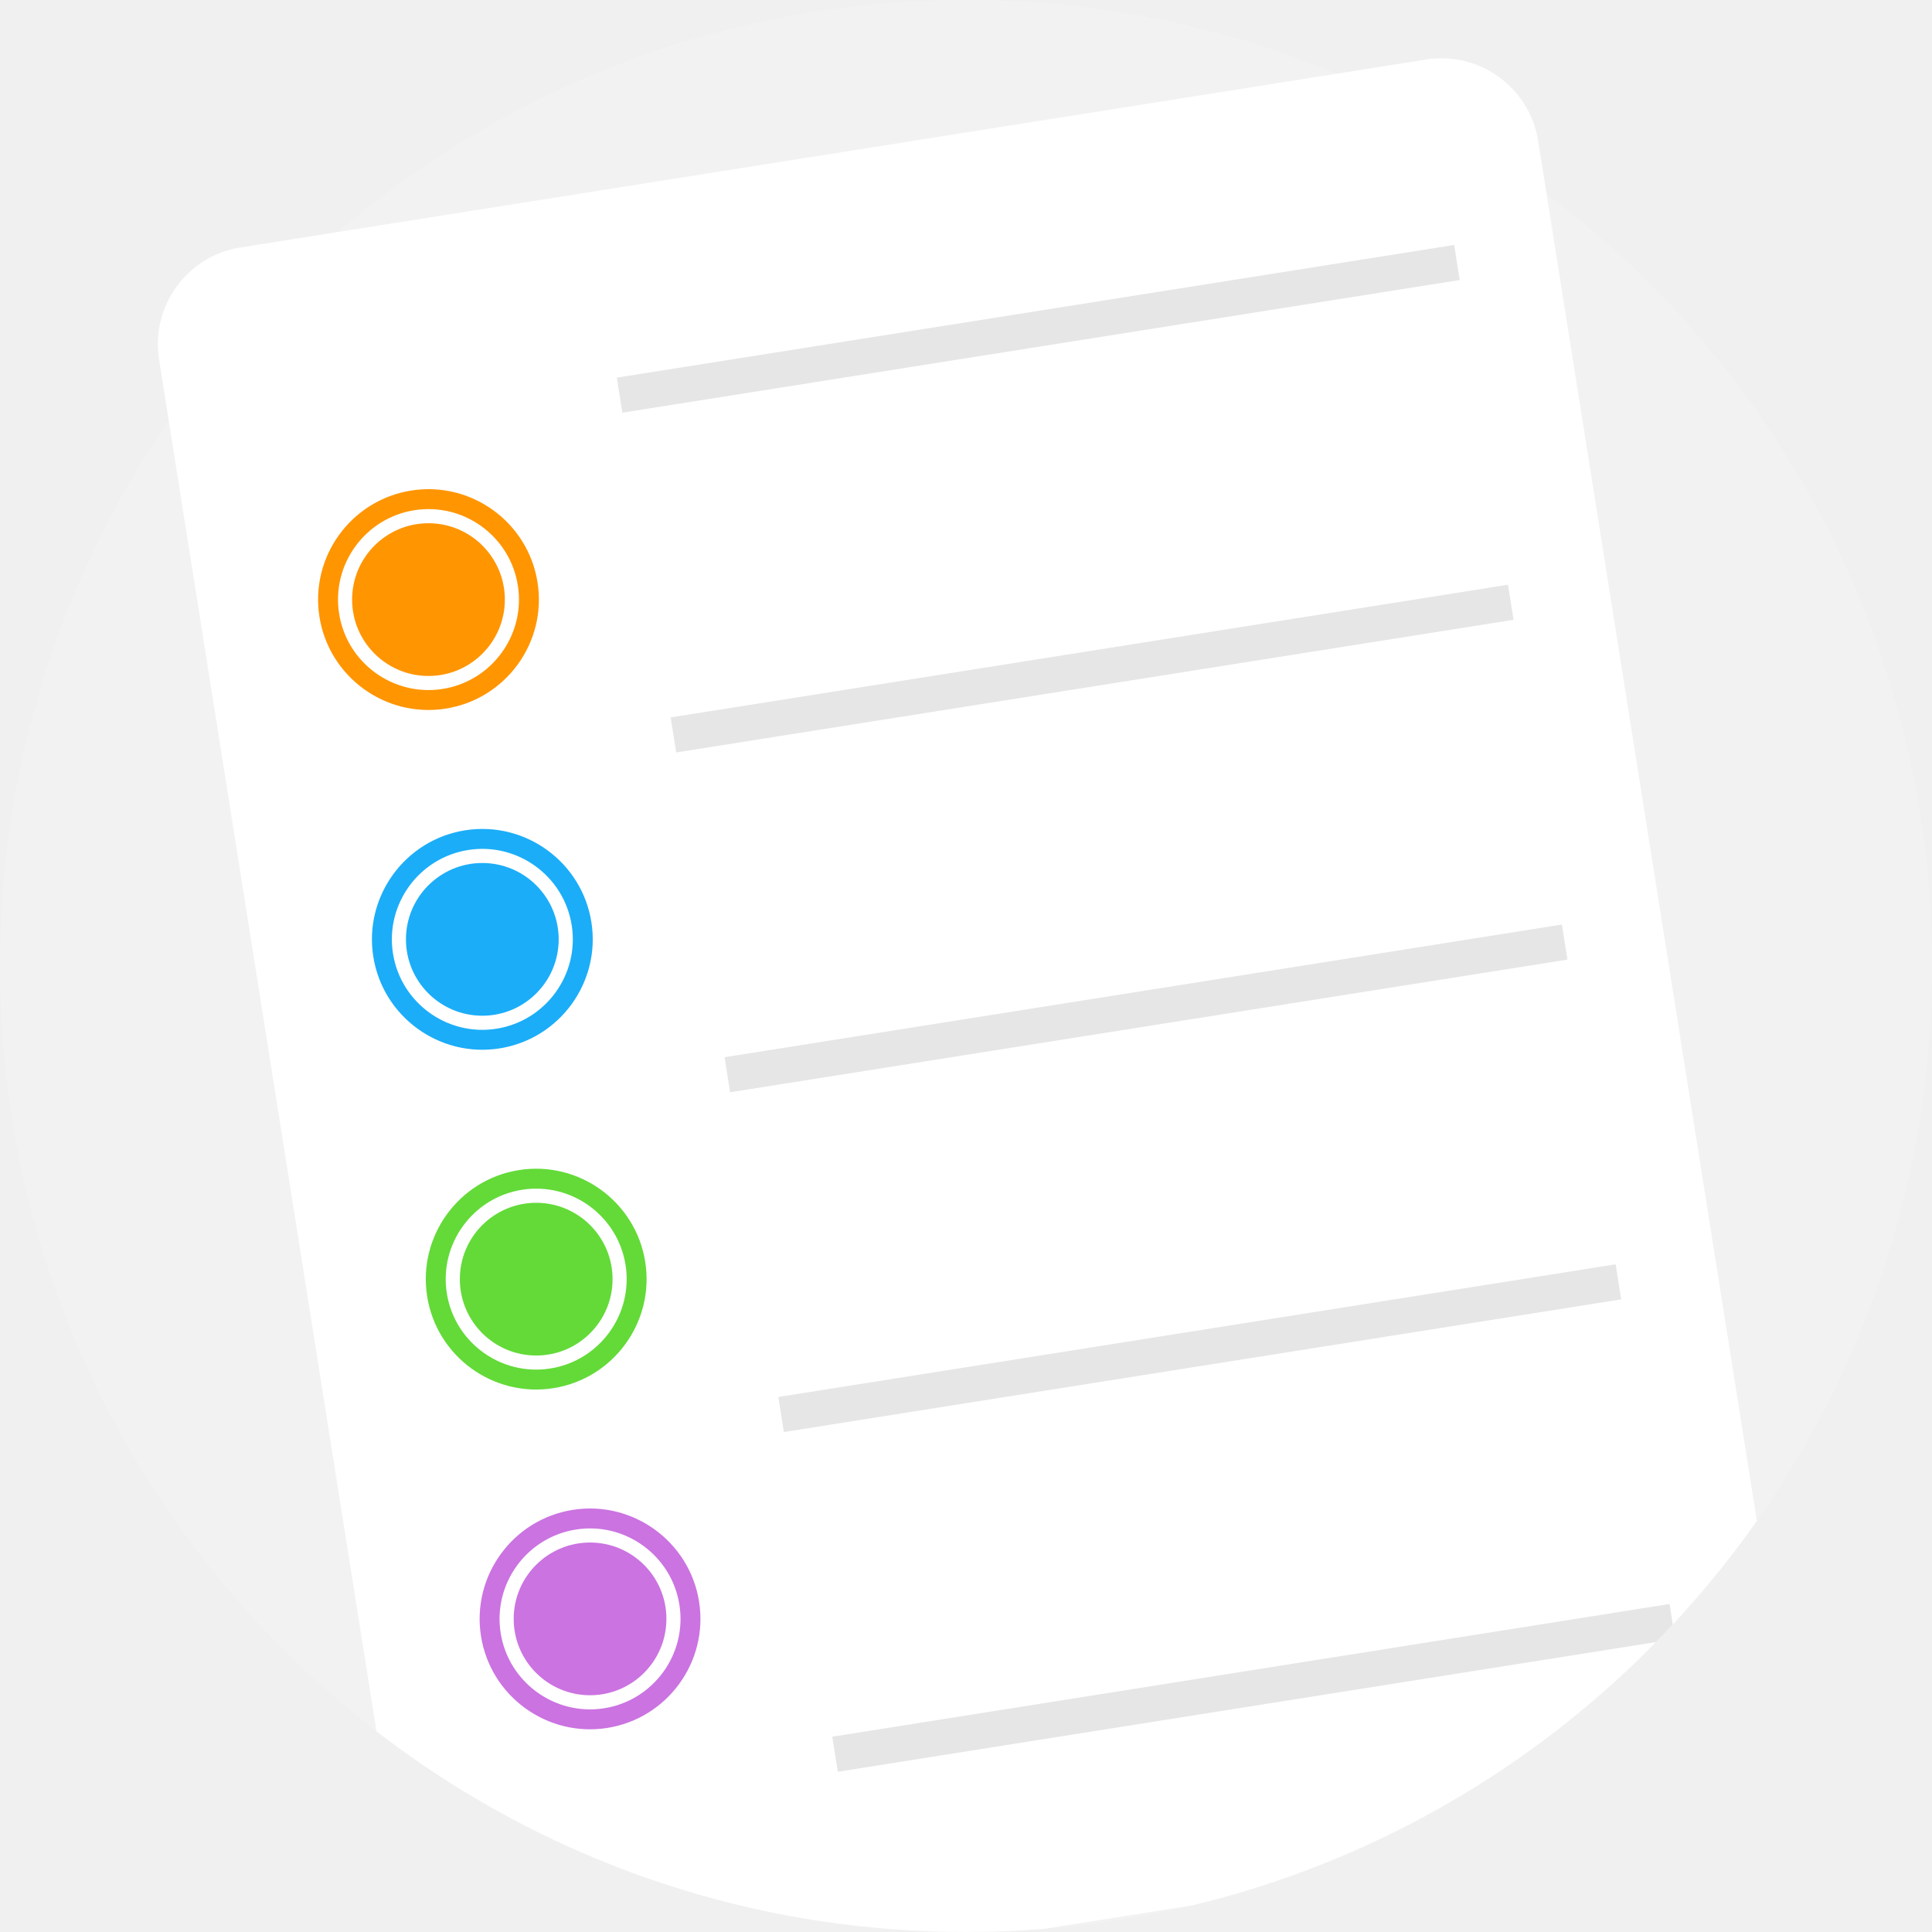
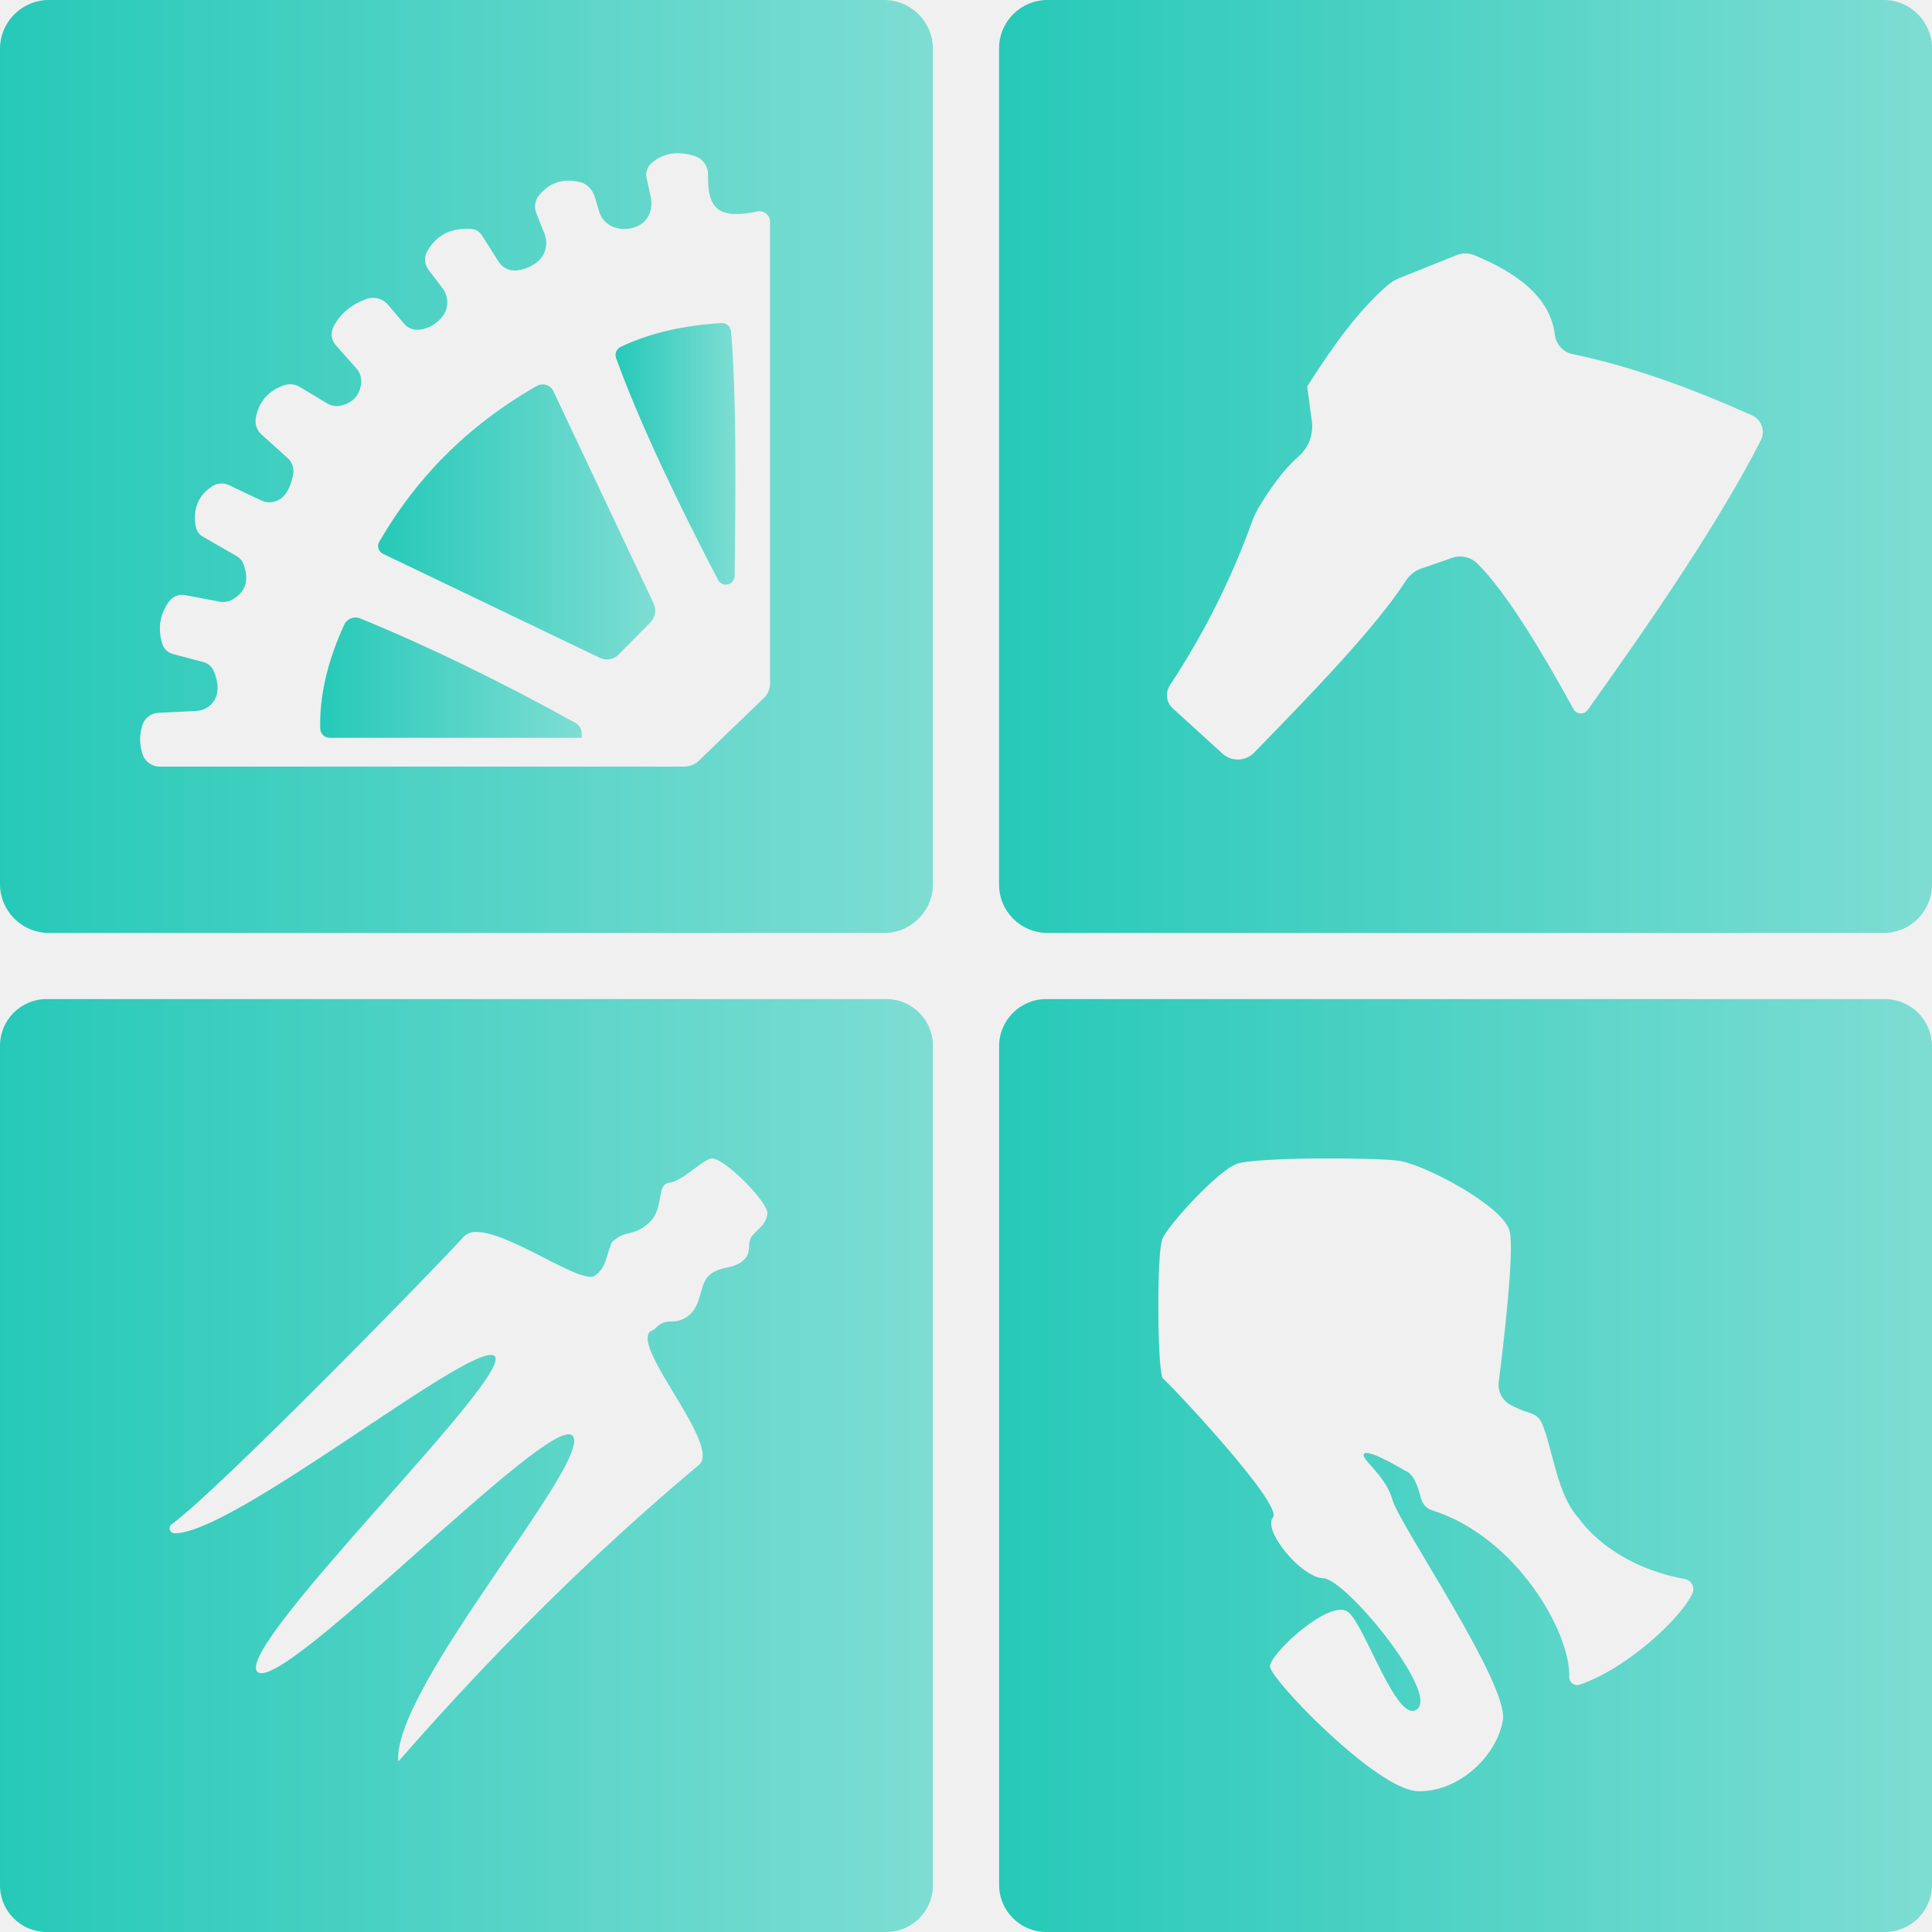
- <svg xmlns="http://www.w3.org/2000/svg" viewBox="0 0 512 512">
-   <circle cx="256" cy="256" r="256" fill="#f2f2f2" />
-   <path d="M465.589 403.037a68.65 68.65 0 01-1.024 1.452 257.83 257.83 0 01-21.264 26.018 235.994 235.994 0 01-4.451 4.66 258.33 258.33 0 01-16.405 15.339 254.96 254.96 0 01-19.456 15.109c-25.924 18.213-55.38 31.744-87.134 39.351l-39.215 6.207c-6.802.543-13.688.825-20.637.825-26.122 0-51.336-3.908-75.076-11.191a251.726 251.726 0 01-23.186-8.349 255.634 255.634 0 01-55.265-31.587c-.909-.679-1.808-1.369-2.706-2.048L44.714 111.427l-2.56-16.154c-2.247-14.158 7.408-27.449 21.567-29.696l25.851-4.096 264.652-41.942 23.709-3.762c14.158-2.236 27.449 7.419 29.696 21.567l2.226 14.033 55.734 351.66z" fill="#fff" />
-   <path d="M163.466 100.079l221.902-35.16 1.471 9.288-221.901 35.16zm14.264 90.043l221.901-35.16 1.472 9.288-221.902 35.16zm14.283 90.053l221.902-35.16 1.472 9.288-221.902 35.16zm14.255 90.04l221.901-35.16 1.472 9.289-221.901 35.16zm237.033 60.292a235.994 235.994 0 01-4.451 4.66l-216.816 34.367-1.473-9.289 221.884-35.171.856 5.433z" fill="#e6e6e6" />
-   <g fill="#ff9500">
-     <circle cx="113.55" cy="158.9" r="20.237" />
-     <path d="M118.134 187.791c-15.934 2.526-30.951-8.383-33.476-24.317s8.383-30.951 24.317-33.476c15.934-2.526 30.951 8.383 33.476 24.317 2.525 15.933-8.384 30.952-24.317 33.476zm-8.333-52.578c-13.058 2.07-21.998 14.377-19.929 27.436s14.378 21.998 27.436 19.929 21.998-14.377 19.929-27.436-14.378-21.999-27.436-19.929z" />
-   </g>
-   <g fill="#1badf8">
-     <circle cx="127.82" cy="248.94" r="20.237" />
-     <path d="M132.404 277.835c-15.934 2.526-30.951-8.383-33.476-24.317-2.526-15.934 8.383-30.951 24.317-33.476s30.951 8.383 33.476 24.317c2.526 15.933-8.383 30.951-24.317 33.476zm-8.333-52.579c-13.058 2.07-21.998 14.377-19.929 27.436s14.378 21.998 27.436 19.929c13.058-2.07 21.998-14.377 19.929-27.436s-14.378-21.998-27.436-19.929z" />
-   </g>
-   <g fill="#63da38">
-     <circle cx="142.1" cy="338.99" r="20.237" />
-     <path d="M146.675 367.878c-15.934 2.526-30.951-8.383-33.476-24.317s8.383-30.951 24.317-33.476c15.934-2.526 30.951 8.383 33.476 24.317 2.526 15.933-8.383 30.951-24.317 33.476zm-8.333-52.578c-13.058 2.07-21.998 14.377-19.929 27.436s14.378 21.998 27.436 19.929c13.058-2.07 21.998-14.377 19.929-27.436-2.069-13.059-14.378-21.999-27.436-19.929z" />
-   </g>
-   <g fill="#cb73e1">
-     <circle cx="156.37" cy="429.02" r="20.237" />
-     <path d="M160.947 457.922c-15.934 2.526-30.951-8.383-33.476-24.317-2.526-15.934 8.383-30.951 24.317-33.476s30.951 8.383 33.476 24.317c2.524 15.934-8.385 30.951-24.317 33.476zm-8.333-52.579c-13.058 2.07-21.998 14.377-19.929 27.436 2.07 13.058 14.378 21.998 27.436 19.929 13.058-2.07 21.998-14.377 19.929-27.436-2.07-13.059-14.378-21.999-27.436-19.929z" />
-   </g>
+ <svg xmlns="http://www.w3.org/2000/svg" xmlns:xlink="http://www.w3.org/1999/xlink" data-name="Layer 2" viewBox="0 0 1024 1024">
+   <defs>
+     <linearGradient id="a" x1="676.39" y1="304.64" x2="823.21" y2="304.64" gradientUnits="userSpaceOnUse">
+       <stop offset="0" stop-color="#26c9b8" />
+       <stop offset="1" stop-color="#7eddd3" />
+     </linearGradient>
+     <linearGradient id="b" x1="645.7" y1="387.16" x2="784.29" y2="387.16" xlink:href="#a" />
+     <linearGradient id="c" x1="802.25" y1="268.54" x2="865.82" y2="268.54" xlink:href="#a" />
+     <linearGradient id="d" x1="476" y1="275.24" x2="970.48" y2="275.24" xlink:href="#a" />
+     <linearGradient id="e" x1="1005.52" y1="275.24" x2="1500" y2="275.24" xlink:href="#a" />
+     <linearGradient id="f" x1="476" y1="804.76" x2="970.48" y2="804.76" xlink:href="#a" />
+     <linearGradient id="g" x1="1005.52" y1="804.76" x2="1500" y2="804.76" xlink:href="#a" />
+   </defs>
+   <path d="M769.32 235.35a6.29 6.29 0 00-8.8-2.79c-38 21.74-64.64 50-83.52 82.62a4.54 4.54 0 002 6.36l115 55.16a8.55 8.55 0 009.8-1.71l16.93-17.14a8.88 8.88 0 001.71-10z" transform="translate(-476 -28)" fill="url(#a)" />
+   <path d="M781.1 411.22c-38.87-21.52-77-40.23-114.24-55.47a6.58 6.58 0 00-8.45 3.41c-8.54 18.72-13.18 37.11-12.68 55.08a5 5 0 005 4.81h133.56v-2.41a6.2 6.2 0 00-3.19-5.42z" transform="translate(-476 -28)" fill="url(#b)" />
+   <path d="M858.39 199.23c-19.6 1.23-37.64 5.07-53.43 12.63a4.78 4.78 0 00-2.42 5.94c12.77 35.32 33.89 78.93 54 117.48a4.71 4.71 0 005.53 2.39h.08a4.72 4.72 0 003.23-4.47c.62-50.49.86-98.79-1.94-129.61a4.8 4.8 0 00-5.05-4.36z" transform="translate(-476 -28)" fill="url(#c)" />
+   <path d="M944.57 28H501.9A25.91 25.91 0 00476 53.9v442.67a25.91 25.91 0 0025.9 25.91h442.67a25.91 25.91 0 0025.91-25.91V53.9A25.91 25.91 0 00944.57 28zm-60.43 362.31a10.53 10.53 0 01-3.22 7.58l-34.47 33.28a11.23 11.23 0 01-7.8 3.15h-278a9.57 9.57 0 01-9.14-6.68 24.74 24.74 0 010-15.43 9.29 9.29 0 018.36-6.39l20-1a11.94 11.94 0 009.24-4.87c2.75-3.91 3-9.17.38-15.89a8.42 8.42 0 00-5.68-5.14l-16.21-4.29a8.06 8.06 0 01-5.61-5.48c-2.37-7.88-1.48-15.41 3.72-22.49a8.51 8.51 0 018.44-3.23l18.34 3.47a9.65 9.65 0 006.41-1c6.91-3.76 9.43-9.78 6.22-18.75a8.38 8.38 0 00-3.72-4.42l-17.94-10.32a7.61 7.61 0 01-3.69-5.23q-2.54-14.26 8.9-21.55a9.08 9.08 0 018.75-.46l16.88 8a10.41 10.41 0 0012.6-2.82c2.17-2.73 3.62-6.45 4.49-10.95a9.29 9.29 0 00-2.94-8.64l-13.83-12.44a9.66 9.66 0 01-3-9.1c1.73-8.4 6.56-14.29 15.25-17.09a9.53 9.53 0 017.85.87l14.64 8.78a10 10 0 007.84 1.1c6.15-1.74 9.58-5.67 10.24-11.85a10.17 10.17 0 00-2.55-7.8l-10.92-12.28a8.69 8.69 0 01-1.28-9.66c3.51-6.93 9.38-11.76 17.3-14.75a10.46 10.46 0 0111.67 3l8.42 9.95a9.29 9.29 0 008.26 3.26 18.16 18.16 0 0011.66-6.36 12.37 12.37 0 00.55-15.63l-7.42-9.76a9 9 0 01-.66-9.9c4.53-7.88 11.7-12.52 23.3-11.76a7.18 7.18 0 015.59 3.32l8.83 13.94a10.19 10.19 0 009.48 4.75 21.13 21.13 0 0010.69-4.18 13 13 0 004.22-15.3l-4.3-10.87a9.39 9.39 0 011.27-9.28c5.51-6.93 12.74-9.32 21.63-7.28 3.8.86 6.83 3.71 8.23 8.44l2.12 7.13a12.71 12.71 0 009.06 8.78 16.69 16.69 0 0011.43-1c5.49-2.55 8.36-8.67 6.81-15.73l-2.12-9.68a8.15 8.15 0 012.57-7.91c6.78-5.82 14.57-6.42 23-3.72a10.14 10.14 0 017 9.88c-.4 18.83 6.2 23.54 26.21 19.46a5.55 5.55 0 016.65 5.45z" transform="translate(-476 -28)" fill="url(#d)" />
+   <path d="M1474.37 28h-443.22a25.63 25.63 0 00-25.63 25.63v443.22a25.64 25.64 0 0025.63 25.63h443.22a25.63 25.63 0 0025.63-25.63V53.63A25.62 25.62 0 001474.37 28zm-65.1 233.42c-21.46 41.87-54.83 91.25-91.78 142.89a4.42 4.42 0 01-7.47-.45c-18.73-34-36.33-62.59-51-77.17a13 13 0 00-13.44-3l-16.29 5.66a15.8 15.8 0 00-8.08 6.36c-15.85 24.44-47.65 57.53-80.51 91.21a12.08 12.08 0 01-16.78.49l-26.32-23.95a9.53 9.53 0 01-1.55-12.26 409.27 409.27 0 0043.82-87.41 34.7 34.7 0 012.9-6.17c6.6-11 13.56-20.77 21.36-27.57a21 21 0 007.19-18.7l-2.5-18.47c13.67-21.69 27.72-40.9 42.71-53.75a22.2 22.2 0 016.29-3.8l30.34-12.14a12.09 12.09 0 019.1 0c24.08 9.91 40.49 23.07 42.84 42.2a12 12 0 009.42 10.31c31 6.4 62.81 18 95 32.42a9.72 9.72 0 014.75 13.3z" transform="translate(-476 -28)" fill="url(#e)" />
+   <path d="M945.74 557.52h-445A24.74 24.74 0 00476 582.26v445a24.73 24.73 0 0024.73 24.74h445a24.74 24.74 0 0024.74-24.73v-445a24.74 24.74 0 00-24.73-24.75zm-63 113.76c-.88 5.62-3.65 6.86-7.7 11.29s.39 9.14-5.52 13.82-10.7 2.31-17 7-3.92 16.27-11.87 22.13-11-.5-18.09 7.29c-16.94 4.41 37.66 62 23.49 71.94-56.69 47.51-109.37 100.16-158.9 156.87-3.77-38.21 104.85-161.38 92.16-172.8S623.77 928 612.26 913.9s140-160.45 125.5-167.46c-13.42-6.48-138.88 95.16-169.38 94.2a2.62 2.62 0 01-1.4-4.75c24.92-18.1 141-137 154.66-152.26a7.77 7.77 0 014.66-2.53c16.78-2.37 55.35 26.74 64.53 23.37 6.75-4.54 6.21-10.46 9.47-18.11 8-7.16 11-2.45 19.61-10.2s3.47-20.56 11-21.35c6.4-.67 15.85-10.68 21.57-12.68 6.09-2.13 31.15 23.54 30.27 29.15z" transform="translate(-476 -28)" fill="url(#f)" />
+   <path d="M1475 557.52h-444.45a25 25 0 00-25 25V1027a25 25 0 0025 25H1475a25 25 0 0025-25V582.55a25 25 0 00-25-25.03zm-102 315.06c-6.34 13.57-35 39.9-59.77 48.34a4.18 4.18 0 01-5.48-4.16c.64-23.82-28.25-74.26-72.7-88.28a8.6 8.6 0 01-5.78-6c-1.6-6.09-3.89-13.54-8.6-15 0 0-19.23-11.69-21.62-9s11.17 11 14.94 24.37 61.67 97.69 58.58 116.76-23.48 38.49-45.21 37.74-78-59.28-78.24-66.05 32.44-36.82 41.68-28.69 26 60.48 36.56 51.1-38-68.7-49.93-69.19-32.38-25.53-26.73-32.24-54.56-70.78-58.58-73.9c-2.77-7-3.07-66.77 0-73.91s29.4-36.23 39.71-39.71 71.87-3.3 85.31-1.57 55.71 24 59 37.35c2.65 10.79-3.39 61.18-5.77 79.88a12.17 12.17 0 006.16 12.17 53.56 53.56 0 0010.57 4.38 9.86 9.86 0 016.29 5.69c5.79 14 7.87 38 19.71 50.41 0 0 15.71 24.45 56 31.88a5.45 5.45 0 013.9 7.63z" transform="translate(-476 -28)" fill="url(#g)" />
</svg>
